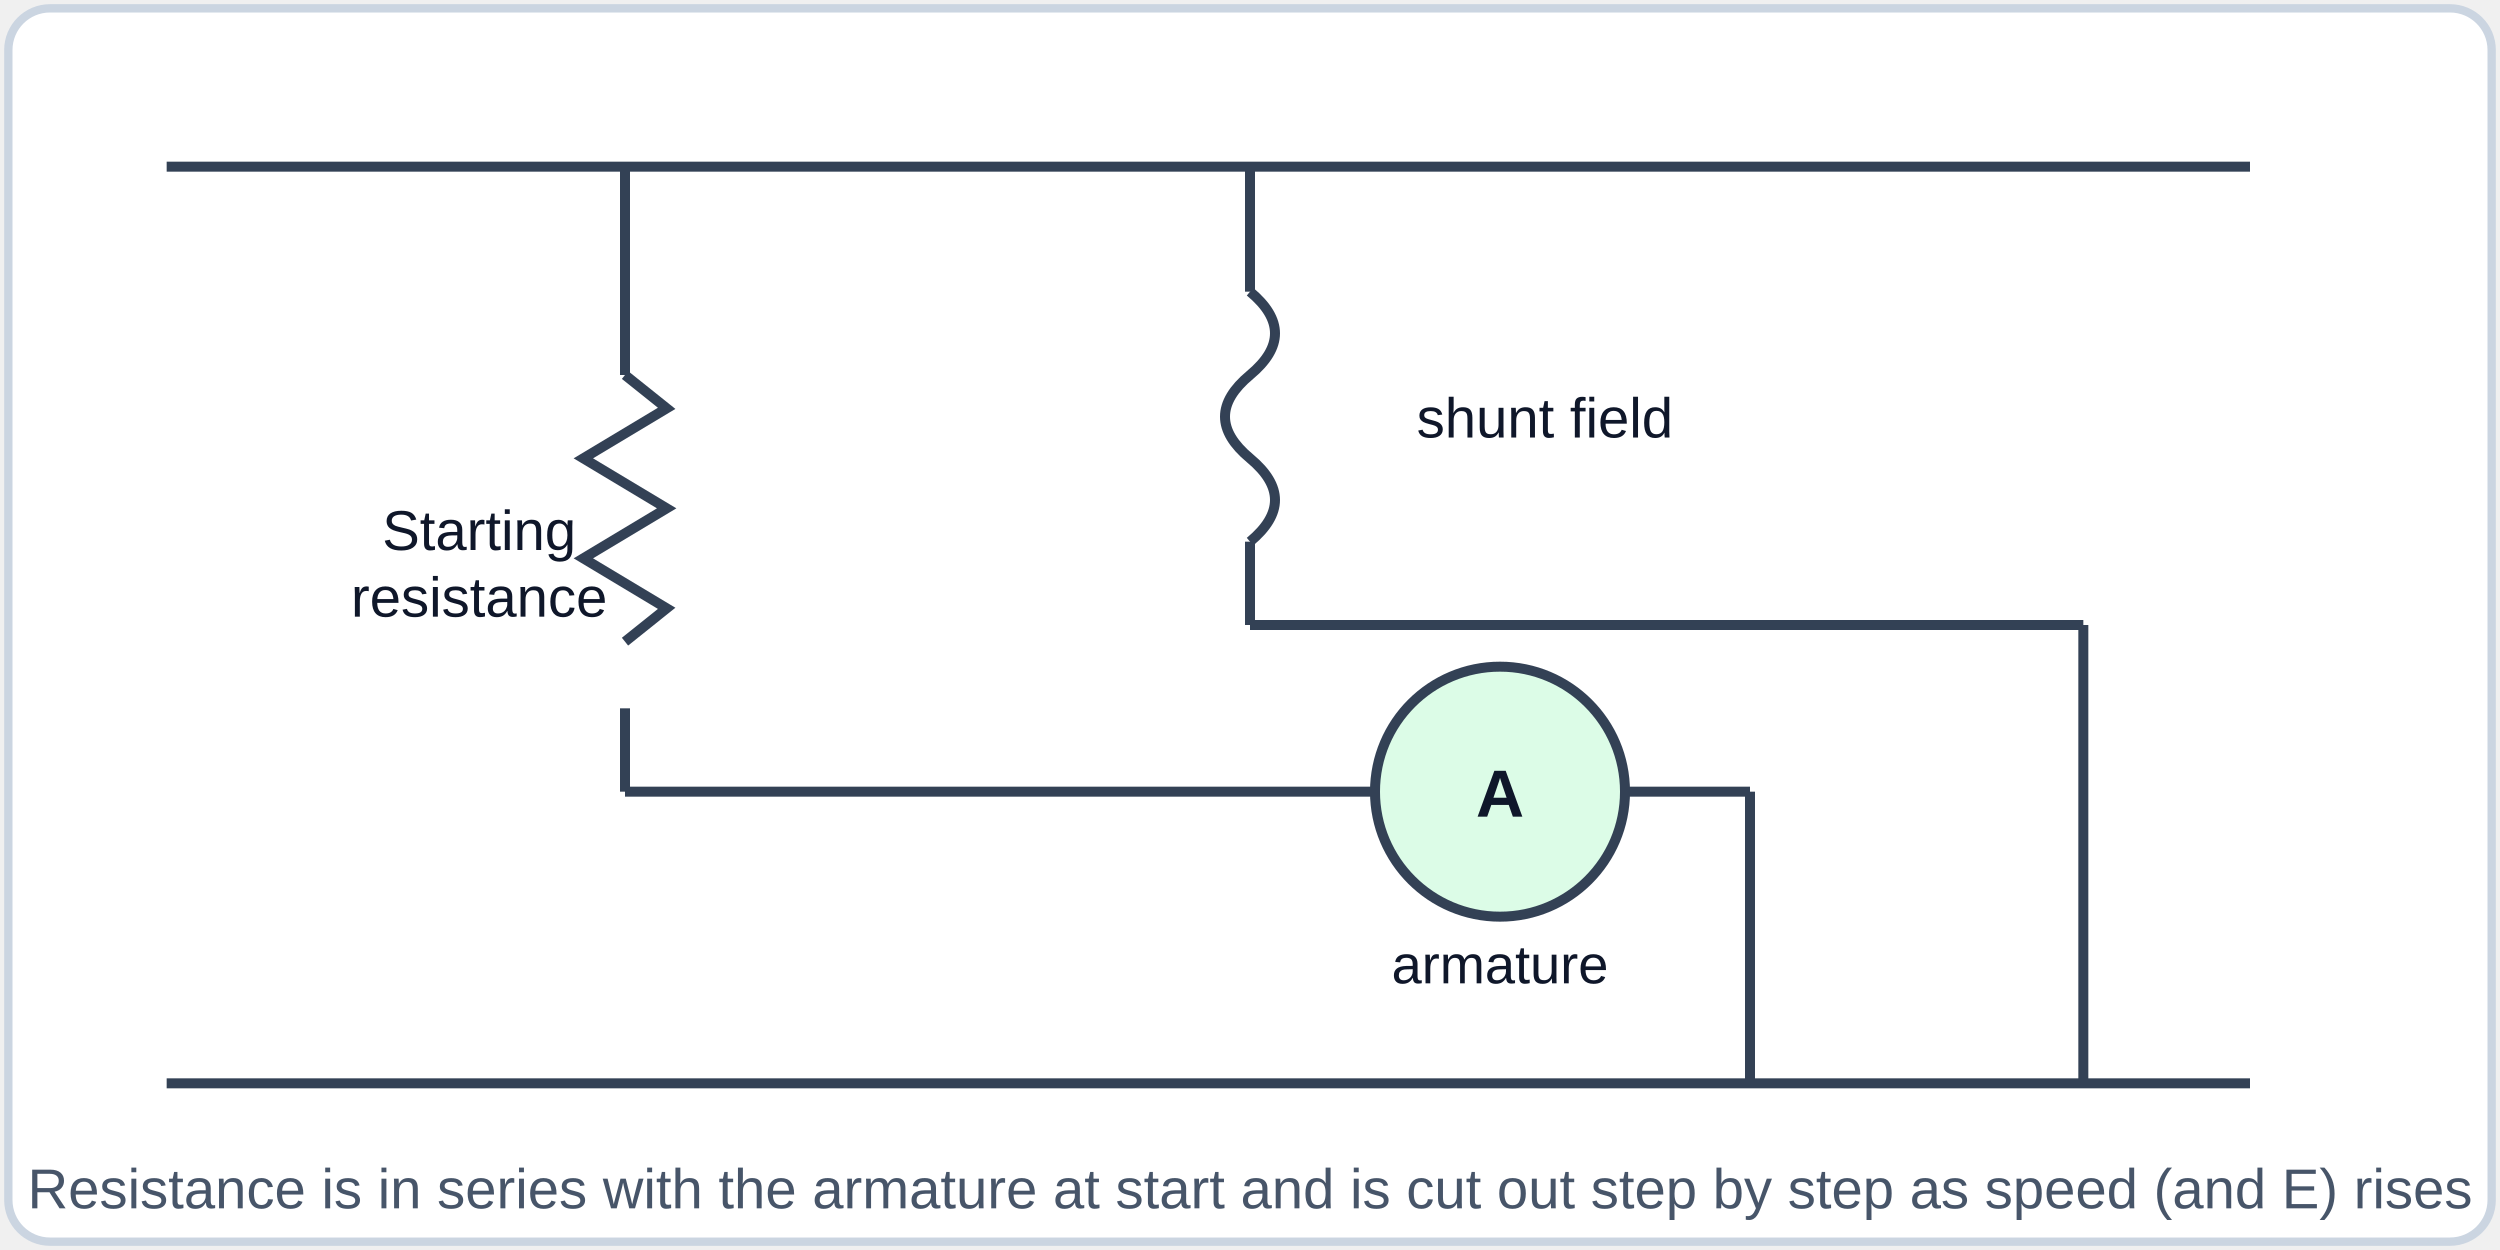
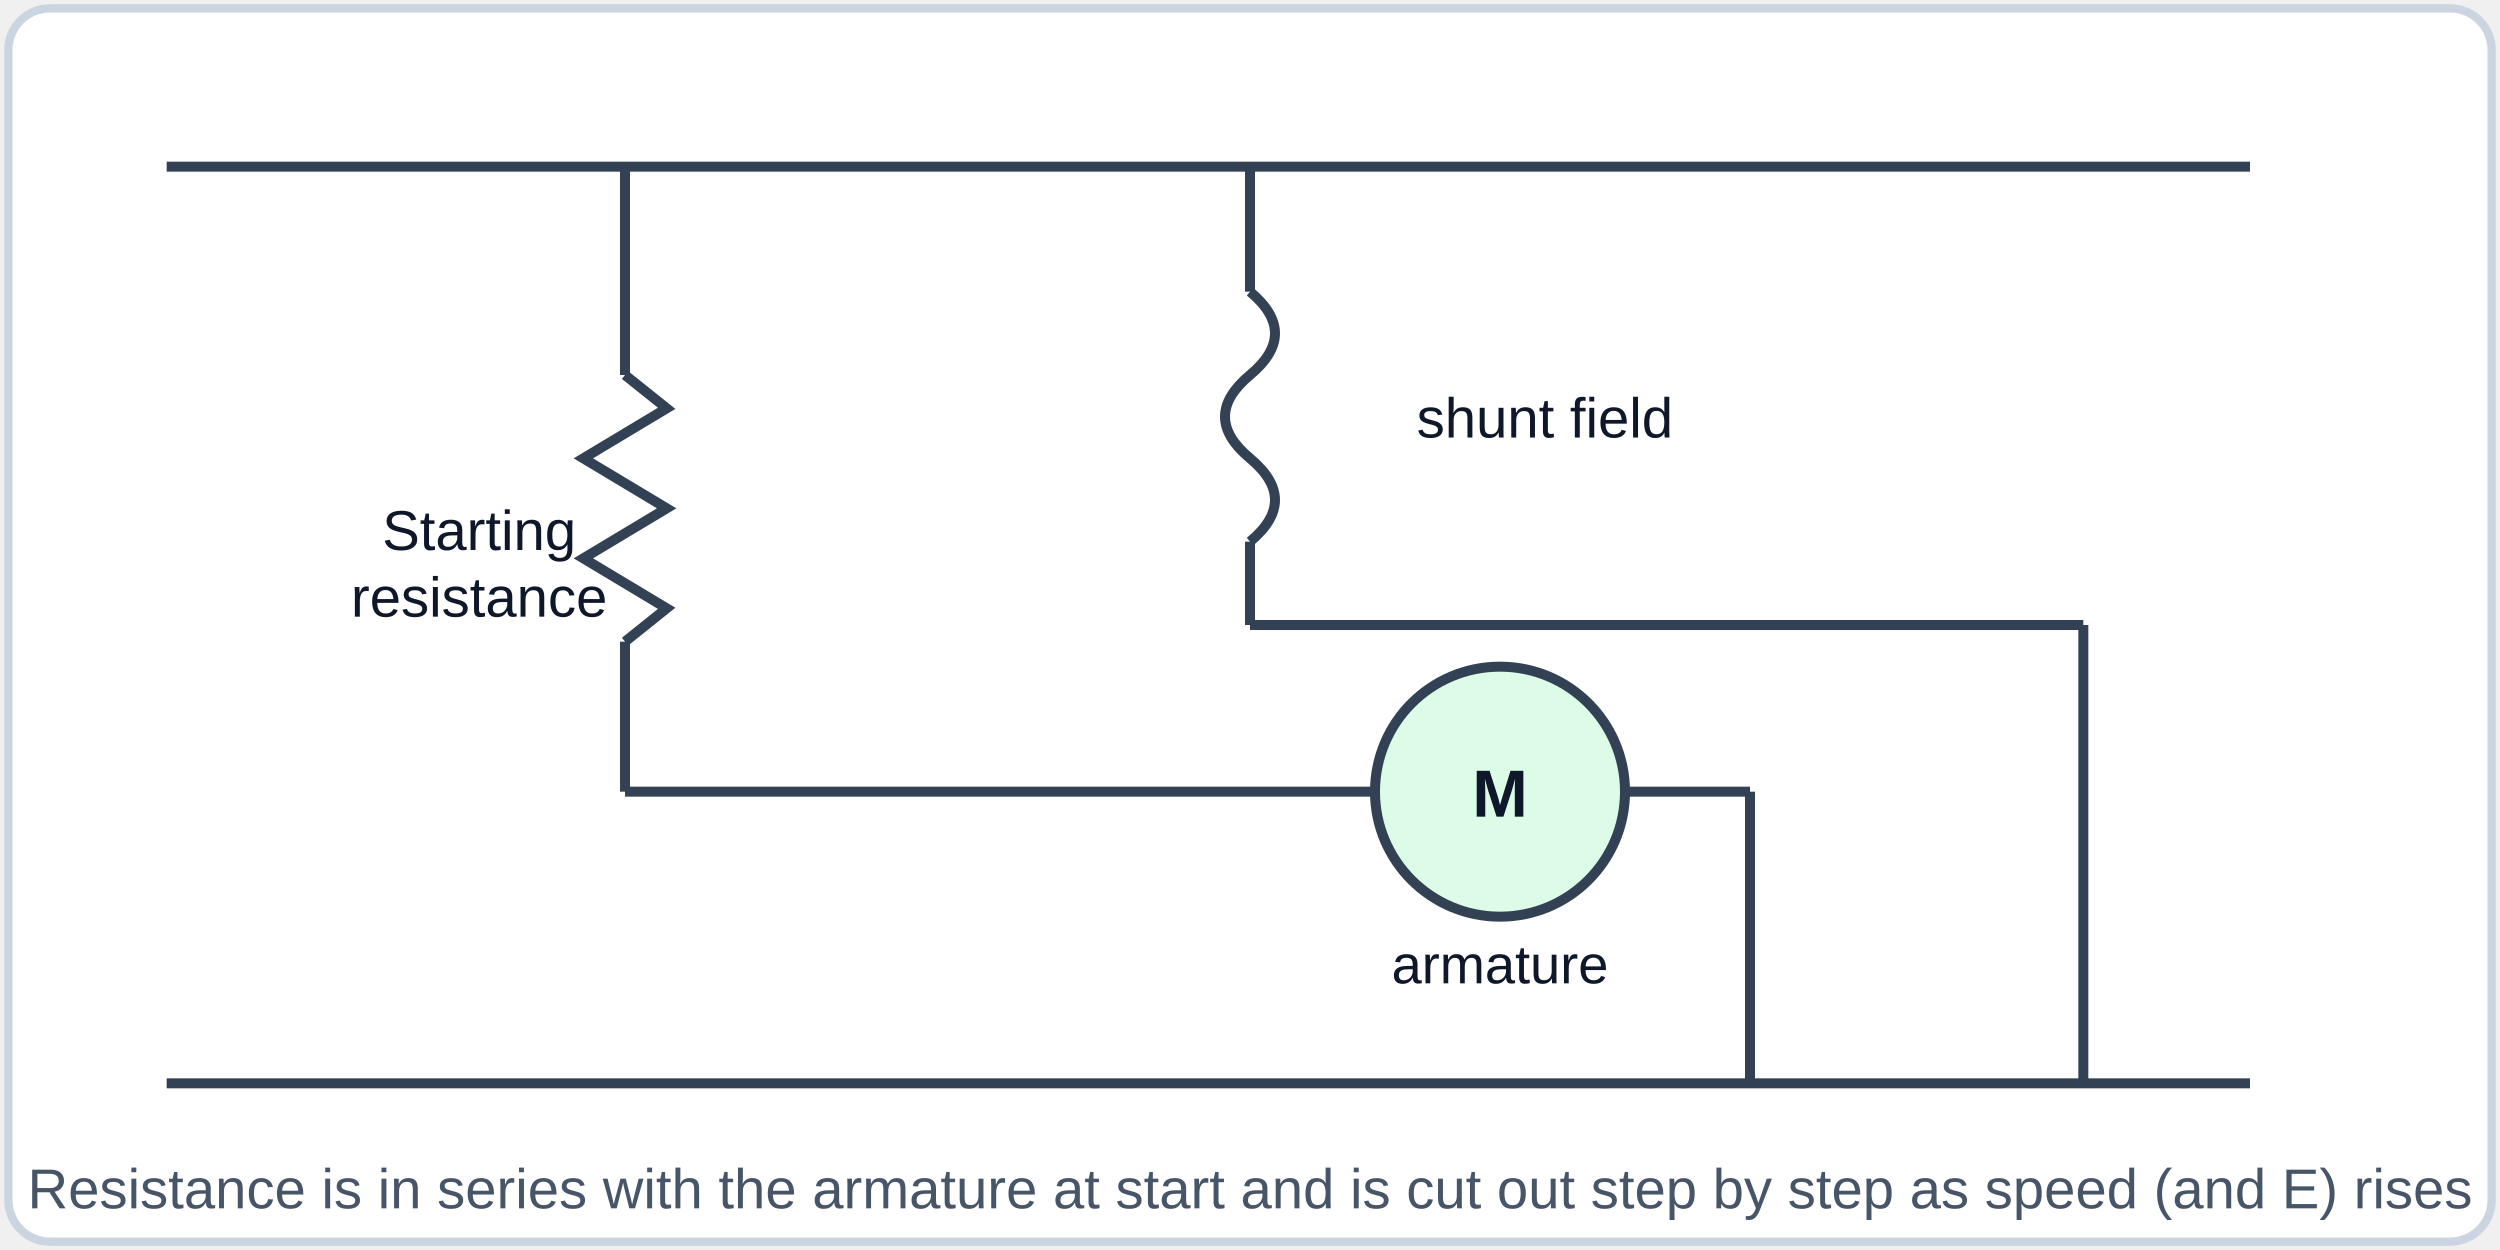
<svg xmlns="http://www.w3.org/2000/svg" viewBox="0 0 600 300" width="100%" font-family="Arial, Helvetica, sans-serif">
  <defs>
    <marker id="a" viewBox="0 0 10 10" refX="8" refY="5" markerWidth="7" markerHeight="7" orient="auto-start-reverse">
      <path d="M0 1L10 5L0 9z" fill="#334155" />
    </marker>
  </defs>
  <rect x="2" y="2" width="596" height="296" rx="10" fill="#fff" stroke="#cbd5e1" stroke-width="2" />
  <g stroke="#334155" stroke-width="2.4" fill="none">
    <line x1="40" y1="40" x2="540" y2="40" />
    <line x1="40" y1="260" x2="540" y2="260" />
    <line x1="150" y1="40" x2="150" y2="90" />
    <path d="M150 90 l10 8 l-20 12 l20 12 l-20 12 l20 12 l-10 8" />
-     <line x1="150" y1="170" x2="150" y2="190" />
+     <line x1="150" y1="154" x2="150" y2="190" />
    <line x1="150" y1="190" x2="300" y2="190" />
    <circle cx="360" cy="190" r="30" fill="#dcfce7" />
    <line x1="330" y1="190" x2="300" y2="190" />
    <line x1="390" y1="190" x2="420" y2="190" />
    <line x1="420" y1="190" x2="420" y2="260" />
    <line x1="300" y1="40" x2="300" y2="70" />
    <path d="M300 70 q12 10 0 20 q-12 10 0 20 q12 10 0 20" />
    <line x1="300" y1="130" x2="300" y2="150" />
    <line x1="300" y1="150" x2="500" y2="150" />
    <line x1="500" y1="150" x2="500" y2="260" />
    <line x1="150" y1="190" x2="150" y2="190" />
  </g>
  <g font-size="14" text-anchor="middle" fill="#0f172a">
    <text x="115" y="132" font-size="13.5">Starting</text>
    <text x="115" y="148" font-size="13.5">resistance</text>
-     <text x="360" y="196" font-weight="700" font-size="16">A</text>
+     <text x="360" y="196" font-weight="700" font-size="16">M</text>
    <text x="360" y="236" font-size="13">armature</text>
    <text x="340" y="105" font-size="13.5" text-anchor="start">shunt field</text>
    <text x="300" y="290" font-size="13.5" fill="#475569">Resistance is in series with the armature at start and is cut out step by step as speed (and E) rises</text>
  </g>
</svg>
